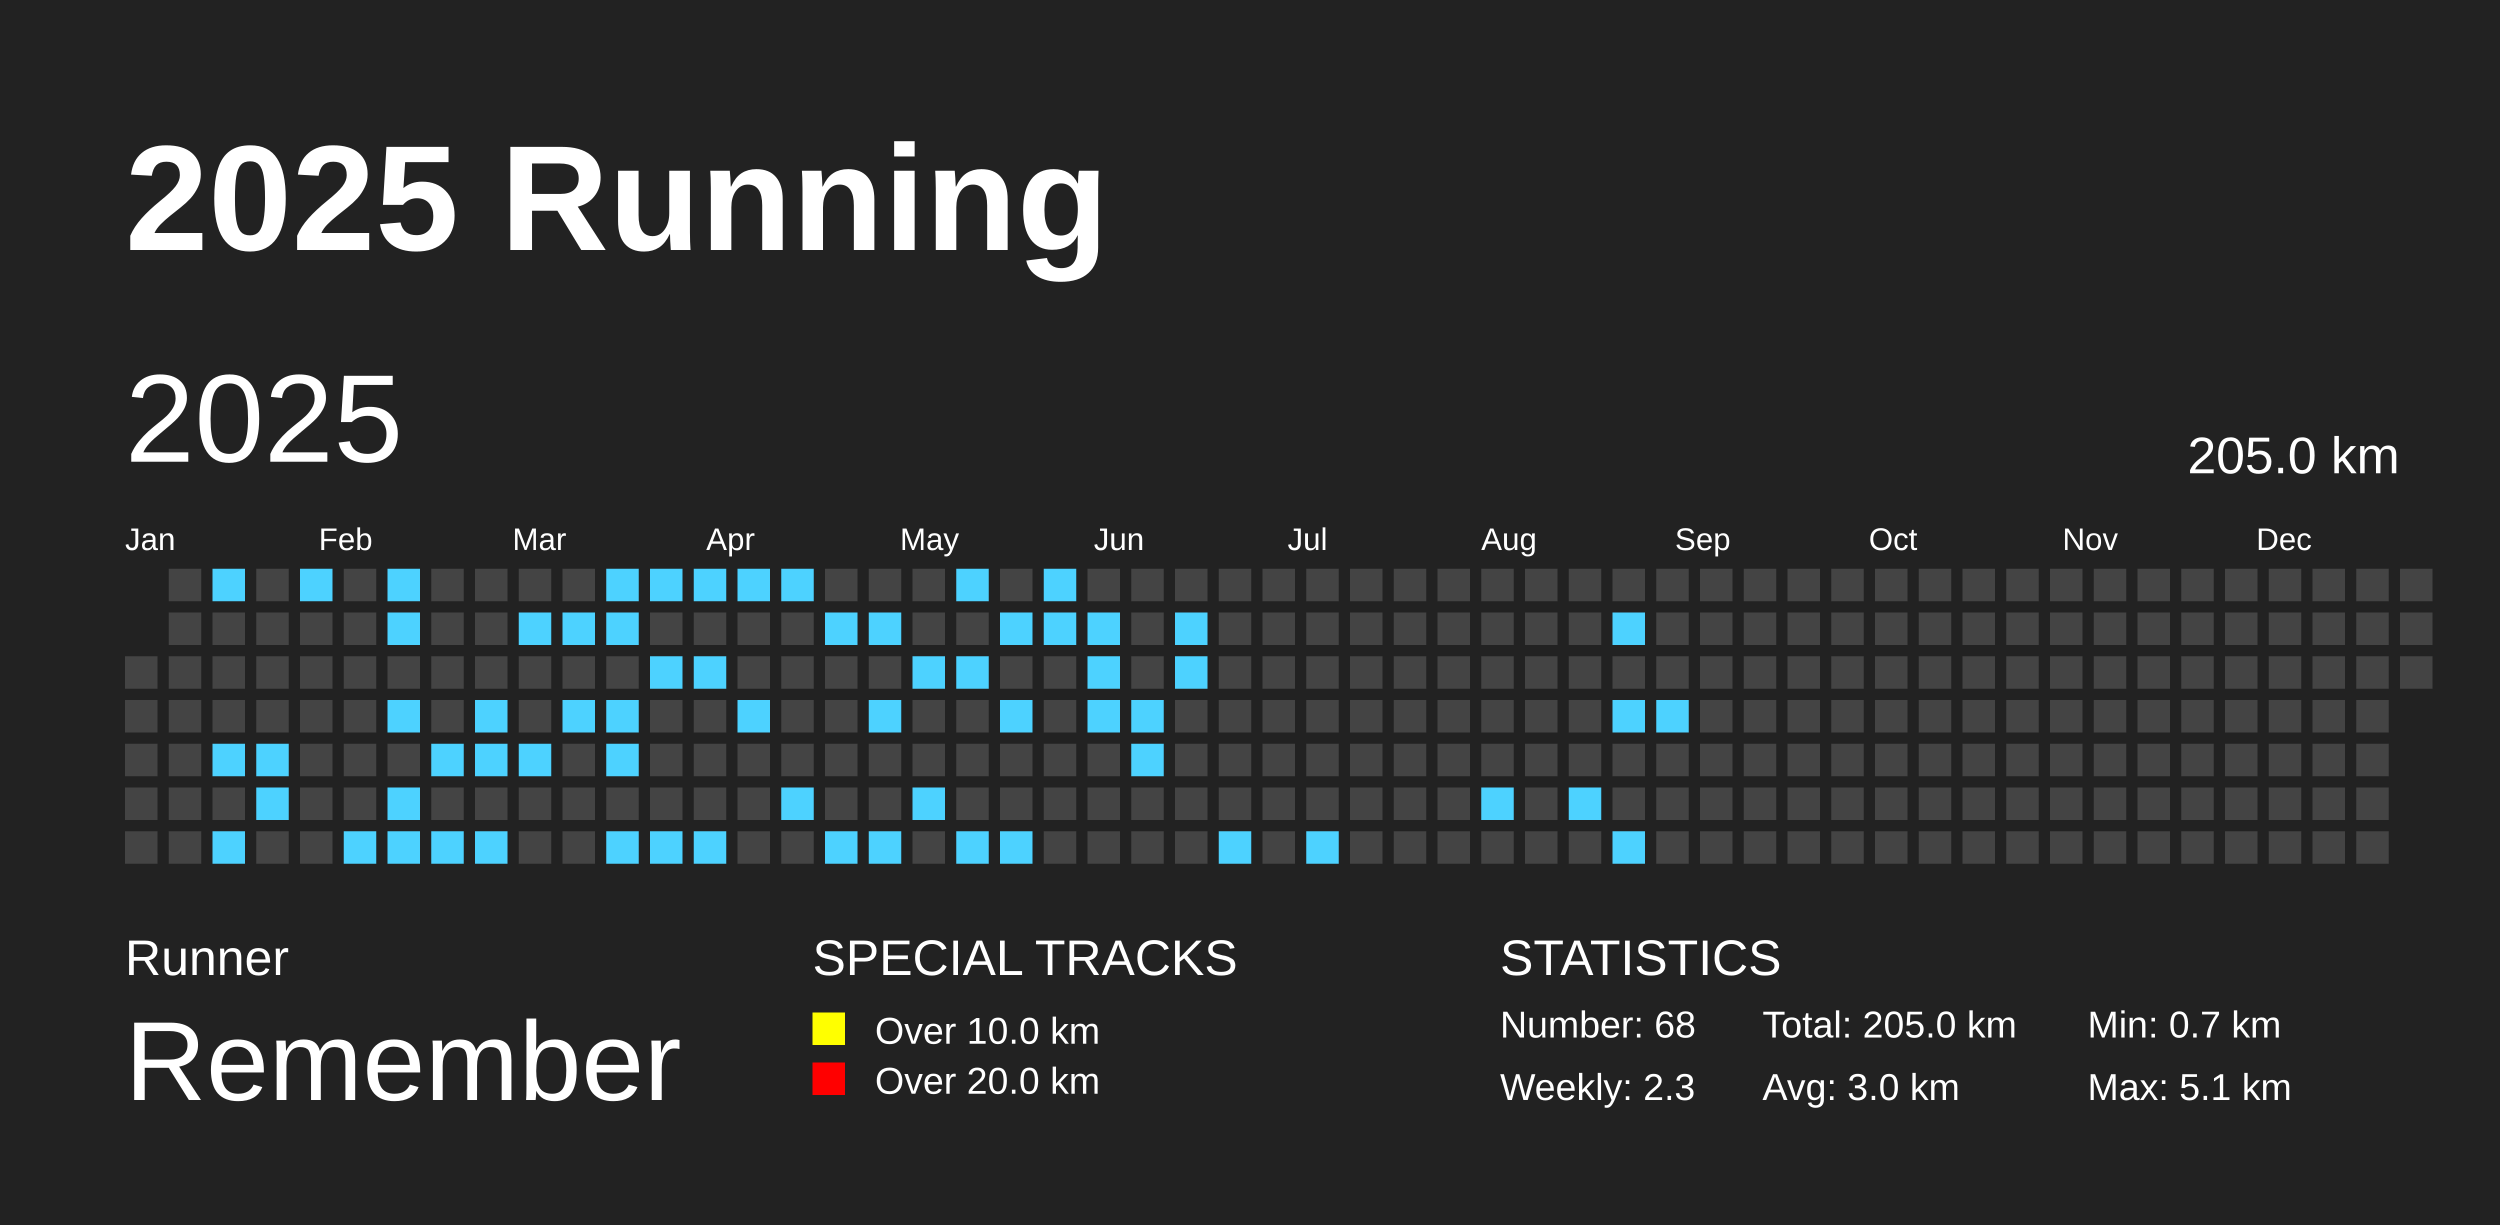
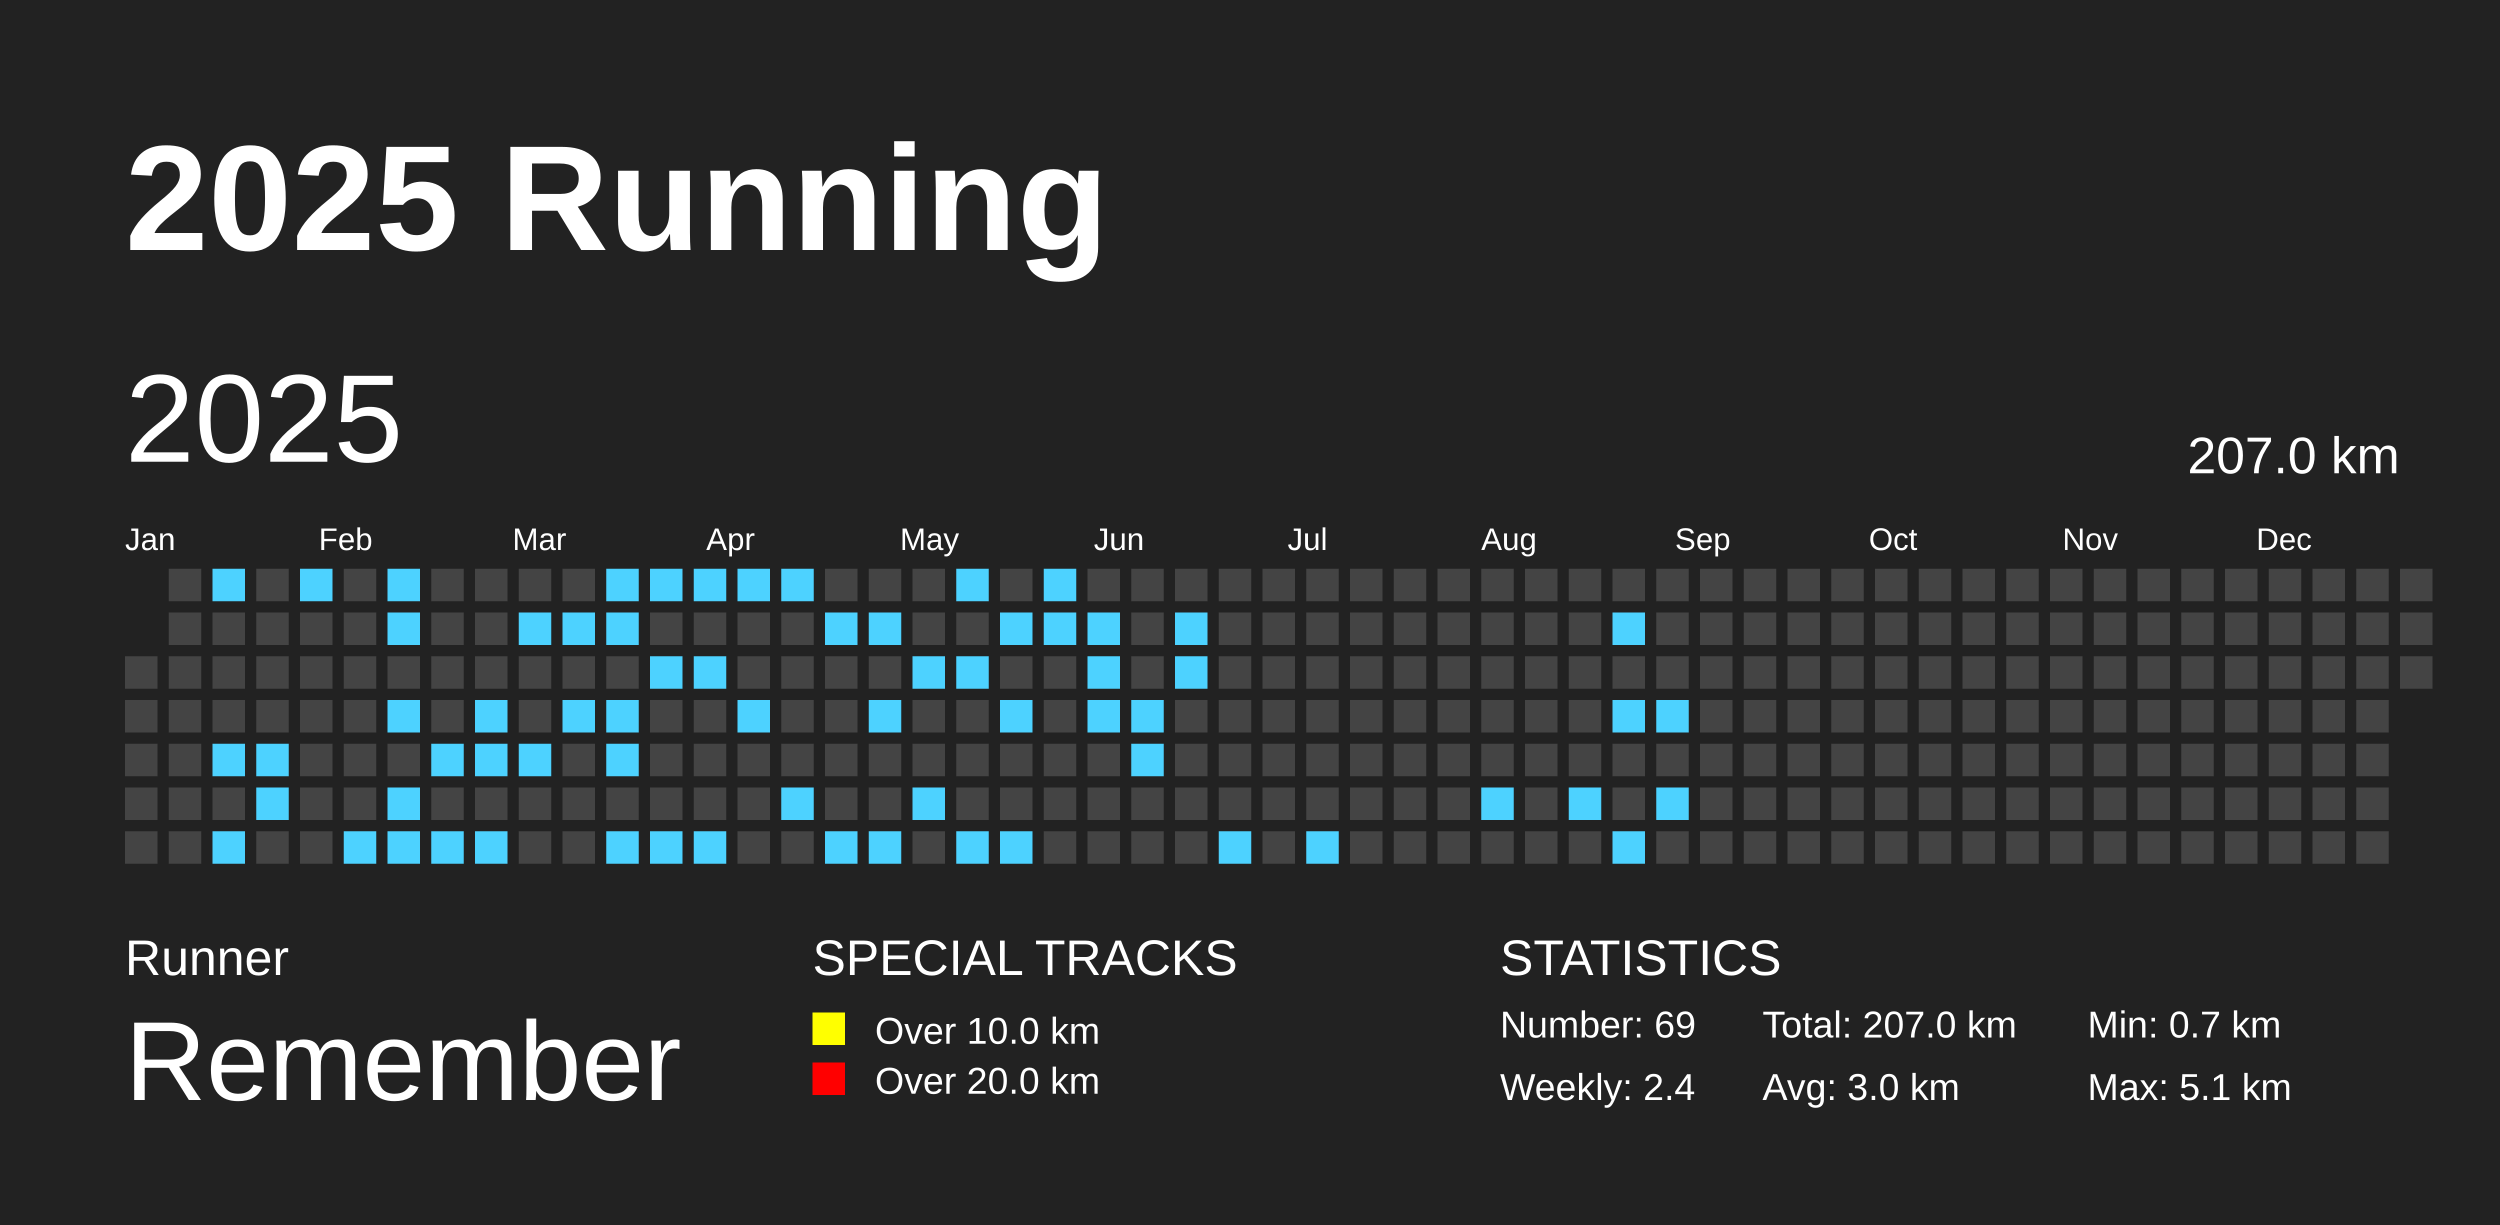
<svg xmlns="http://www.w3.org/2000/svg" baseProfile="full" height="98mm" version="1.1" viewBox="0,0,200,98" width="200mm">
  <defs />
  <rect fill="#222222" height="98" width="200" x="0" y="0" />
  <text fill="#FFFFFF" style="font-size:12px; font-family:Arial; font-weight:bold;" x="10" y="20">2025 Running</text>
  <text fill="#FFFFFF" style="font-size:4px; font-family:Arial" x="10" y="78">Runner</text>
  <text fill="#FFFFFF" style="font-size:9px; font-family:Arial" x="10" y="88">Remember</text>
  <text fill="#FFFFFF" style="font-size:4px; font-family:Arial" x="65" y="78">SPECIAL TRACKS</text>
  <rect fill="yellow" height="2.6" width="2.6" x="65" y="81" />
  <text fill="#FFFFFF" style="font-size:3px; font-family:Arial" x="70" y="83.5">Over 10.0 km</text>
  <rect fill="red" height="2.6" width="2.6" x="65" y="85" />
  <text fill="#FFFFFF" style="font-size:3px; font-family:Arial" x="70" y="87.5">Over 20.0 km</text>
  <text fill="#FFFFFF" style="font-size:4px; font-family:Arial" x="120" y="78">STATISTICS</text>
-   <text fill="#FFFFFF" style="font-size:3px; font-family:Arial" x="120" y="83">Number: 68</text>
-   <text fill="#FFFFFF" style="font-size:3px; font-family:Arial" x="120" y="88">Weekly: 2.3</text>
-   <text fill="#FFFFFF" style="font-size:3px; font-family:Arial" x="141" y="83">Total: 205.0 km</text>
+   <text fill="#FFFFFF" style="font-size:3px; font-family:Arial" x="120" y="83">Number: 69</text>
+   <text fill="#FFFFFF" style="font-size:3px; font-family:Arial" x="120" y="88">Weekly: 2.4</text>
+   <text fill="#FFFFFF" style="font-size:3px; font-family:Arial" x="141" y="83">Total: 207.0 km</text>
  <text fill="#FFFFFF" style="font-size:3px; font-family:Arial" x="141" y="88">Avg: 3.0 km</text>
  <text fill="#FFFFFF" style="font-size:3px; font-family:Arial" x="167" y="83">Min: 0.7 km</text>
  <text fill="#FFFFFF" style="font-size:3px; font-family:Arial" x="167" y="88">Max: 5.1 km</text>
  <text dominant-baseline="hanging" fill="#FFFFFF" style="font-size:10.0px; font-family:Arial;" x="10" y="30">2025</text>
-   <text dominant-baseline="hanging" fill="#FFFFFF" style="font-size:4.125px; font-family:Arial;" x="175" y="35">205.0 km</text>
+   <text dominant-baseline="hanging" fill="#FFFFFF" style="font-size:4.125px; font-family:Arial;" x="175" y="35">207.0 km</text>
  <text fill="#FFFFFF" style="font-size:2.5px; font-family:Arial" x="10.0" y="44">Jan</text>
  <text fill="#FFFFFF" style="font-size:2.5px; font-family:Arial" x="25.5" y="44">Feb</text>
  <text fill="#FFFFFF" style="font-size:2.5px; font-family:Arial" x="41.0" y="44">Mar</text>
  <text fill="#FFFFFF" style="font-size:2.5px; font-family:Arial" x="56.5" y="44">Apr</text>
  <text fill="#FFFFFF" style="font-size:2.5px; font-family:Arial" x="72.0" y="44">May</text>
  <text fill="#FFFFFF" style="font-size:2.5px; font-family:Arial" x="87.5" y="44">Jun</text>
  <text fill="#FFFFFF" style="font-size:2.5px; font-family:Arial" x="103.0" y="44">Jul</text>
  <text fill="#FFFFFF" style="font-size:2.5px; font-family:Arial" x="118.5" y="44">Aug</text>
  <text fill="#FFFFFF" style="font-size:2.5px; font-family:Arial" x="134.0" y="44">Sep</text>
  <text fill="#FFFFFF" style="font-size:2.5px; font-family:Arial" x="149.5" y="44">Oct</text>
  <text fill="#FFFFFF" style="font-size:2.5px; font-family:Arial" x="165.0" y="44">Nov</text>
  <text fill="#FFFFFF" style="font-size:2.5px; font-family:Arial" x="180.5" y="44">Dec</text>
  <rect fill="#444444" height="2.6" width="2.6" x="10.0" y="52.5" />
  <rect fill="#444444" height="2.6" width="2.6" x="10.0" y="56.0" />
  <rect fill="#444444" height="2.6" width="2.6" x="10.0" y="59.5" />
  <rect fill="#444444" height="2.6" width="2.6" x="10.0" y="63.0" />
  <rect fill="#444444" height="2.6" width="2.6" x="10.0" y="66.5" />
  <rect fill="#444444" height="2.6" width="2.6" x="13.5" y="45.5" />
  <rect fill="#444444" height="2.6" width="2.6" x="13.5" y="49.0" />
  <rect fill="#444444" height="2.6" width="2.6" x="13.5" y="52.5" />
  <rect fill="#444444" height="2.6" width="2.6" x="13.5" y="56.0" />
  <rect fill="#444444" height="2.6" width="2.6" x="13.5" y="59.5" />
  <rect fill="#444444" height="2.6" width="2.6" x="13.5" y="63.0" />
  <rect fill="#444444" height="2.6" width="2.6" x="13.5" y="66.5" />
  <rect fill="#4DD2FF" height="2.6" width="2.6" x="17.0" y="45.5" />
  <rect fill="#444444" height="2.6" width="2.6" x="17.0" y="49.0" />
  <rect fill="#444444" height="2.6" width="2.6" x="17.0" y="52.5" />
  <rect fill="#444444" height="2.6" width="2.6" x="17.0" y="56.0" />
  <rect fill="#4DD2FF" height="2.6" width="2.6" x="17.0" y="59.5" />
  <rect fill="#444444" height="2.6" width="2.6" x="17.0" y="63.0" />
  <rect fill="#4DD2FF" height="2.6" width="2.6" x="17.0" y="66.5" />
  <rect fill="#444444" height="2.6" width="2.6" x="20.5" y="45.5" />
  <rect fill="#444444" height="2.6" width="2.6" x="20.5" y="49.0" />
  <rect fill="#444444" height="2.6" width="2.6" x="20.5" y="52.5" />
  <rect fill="#444444" height="2.6" width="2.6" x="20.5" y="56.0" />
  <rect fill="#4DD2FF" height="2.6" width="2.6" x="20.5" y="59.5" />
  <rect fill="#4DD2FF" height="2.6" width="2.6" x="20.5" y="63.0" />
  <rect fill="#444444" height="2.6" width="2.6" x="20.5" y="66.5" />
  <rect fill="#4DD2FF" height="2.6" width="2.6" x="24.0" y="45.5" />
  <rect fill="#444444" height="2.6" width="2.6" x="24.0" y="49.0" />
  <rect fill="#444444" height="2.6" width="2.6" x="24.0" y="52.5" />
  <rect fill="#444444" height="2.6" width="2.6" x="24.0" y="56.0" />
  <rect fill="#444444" height="2.6" width="2.6" x="24.0" y="59.5" />
  <rect fill="#444444" height="2.6" width="2.6" x="24.0" y="63.0" />
  <rect fill="#444444" height="2.6" width="2.6" x="24.0" y="66.5" />
  <rect fill="#444444" height="2.6" width="2.6" x="27.5" y="45.5" />
  <rect fill="#444444" height="2.6" width="2.6" x="27.5" y="49.0" />
  <rect fill="#444444" height="2.6" width="2.6" x="27.5" y="52.5" />
  <rect fill="#444444" height="2.6" width="2.6" x="27.5" y="56.0" />
  <rect fill="#444444" height="2.6" width="2.6" x="27.5" y="59.5" />
  <rect fill="#444444" height="2.6" width="2.6" x="27.5" y="63.0" />
  <rect fill="#4DD2FF" height="2.6" width="2.6" x="27.5" y="66.5" />
  <rect fill="#4DD2FF" height="2.6" width="2.6" x="31.0" y="45.5" />
  <rect fill="#4DD2FF" height="2.6" width="2.6" x="31.0" y="49.0" />
  <rect fill="#444444" height="2.6" width="2.6" x="31.0" y="52.5" />
  <rect fill="#4DD2FF" height="2.6" width="2.6" x="31.0" y="56.0" />
  <rect fill="#444444" height="2.6" width="2.6" x="31.0" y="59.5" />
  <rect fill="#4DD2FF" height="2.6" width="2.6" x="31.0" y="63.0" />
  <rect fill="#4DD2FF" height="2.6" width="2.6" x="31.0" y="66.5" />
  <rect fill="#444444" height="2.6" width="2.6" x="34.5" y="45.5" />
  <rect fill="#444444" height="2.6" width="2.6" x="34.5" y="49.0" />
  <rect fill="#444444" height="2.6" width="2.6" x="34.5" y="52.5" />
  <rect fill="#444444" height="2.6" width="2.6" x="34.5" y="56.0" />
  <rect fill="#4DD2FF" height="2.6" width="2.6" x="34.5" y="59.5" />
  <rect fill="#444444" height="2.6" width="2.6" x="34.5" y="63.0" />
  <rect fill="#4DD2FF" height="2.6" width="2.6" x="34.5" y="66.5" />
  <rect fill="#444444" height="2.6" width="2.6" x="38.0" y="45.5" />
  <rect fill="#444444" height="2.6" width="2.6" x="38.0" y="49.0" />
  <rect fill="#444444" height="2.6" width="2.6" x="38.0" y="52.5" />
  <rect fill="#4DD2FF" height="2.6" width="2.6" x="38.0" y="56.0" />
  <rect fill="#4DD2FF" height="2.6" width="2.6" x="38.0" y="59.5" />
  <rect fill="#444444" height="2.6" width="2.6" x="38.0" y="63.0" />
  <rect fill="#4DD2FF" height="2.6" width="2.6" x="38.0" y="66.5" />
  <rect fill="#444444" height="2.6" width="2.6" x="41.5" y="45.5" />
  <rect fill="#4DD2FF" height="2.6" width="2.6" x="41.5" y="49.0" />
  <rect fill="#444444" height="2.6" width="2.6" x="41.5" y="52.5" />
  <rect fill="#444444" height="2.6" width="2.6" x="41.5" y="56.0" />
  <rect fill="#4DD2FF" height="2.6" width="2.6" x="41.5" y="59.5" />
  <rect fill="#444444" height="2.6" width="2.6" x="41.5" y="63.0" />
  <rect fill="#444444" height="2.6" width="2.6" x="41.5" y="66.5" />
  <rect fill="#444444" height="2.6" width="2.6" x="45.0" y="45.5" />
  <rect fill="#4DD2FF" height="2.6" width="2.6" x="45.0" y="49.0" />
  <rect fill="#444444" height="2.6" width="2.6" x="45.0" y="52.5" />
  <rect fill="#4DD2FF" height="2.6" width="2.6" x="45.0" y="56.0" />
  <rect fill="#444444" height="2.6" width="2.6" x="45.0" y="59.5" />
  <rect fill="#444444" height="2.6" width="2.6" x="45.0" y="63.0" />
  <rect fill="#444444" height="2.6" width="2.6" x="45.0" y="66.5" />
  <rect fill="#4DD2FF" height="2.6" width="2.6" x="48.5" y="45.5" />
  <rect fill="#4DD2FF" height="2.6" width="2.6" x="48.5" y="49.0" />
  <rect fill="#444444" height="2.6" width="2.6" x="48.5" y="52.5" />
  <rect fill="#4DD2FF" height="2.6" width="2.6" x="48.5" y="56.0" />
  <rect fill="#4DD2FF" height="2.6" width="2.6" x="48.5" y="59.5" />
  <rect fill="#444444" height="2.6" width="2.6" x="48.5" y="63.0" />
  <rect fill="#4DD2FF" height="2.6" width="2.6" x="48.5" y="66.5" />
  <rect fill="#4DD2FF" height="2.6" width="2.6" x="52.0" y="45.5" />
  <rect fill="#444444" height="2.6" width="2.6" x="52.0" y="49.0" />
  <rect fill="#4DD2FF" height="2.6" width="2.6" x="52.0" y="52.5" />
  <rect fill="#444444" height="2.6" width="2.6" x="52.0" y="56.0" />
  <rect fill="#444444" height="2.6" width="2.6" x="52.0" y="59.5" />
  <rect fill="#444444" height="2.6" width="2.6" x="52.0" y="63.0" />
  <rect fill="#4DD2FF" height="2.6" width="2.6" x="52.0" y="66.5" />
  <rect fill="#4DD2FF" height="2.6" width="2.6" x="55.5" y="45.5" />
  <rect fill="#444444" height="2.6" width="2.6" x="55.5" y="49.0" />
  <rect fill="#4DD2FF" height="2.6" width="2.6" x="55.5" y="52.5" />
  <rect fill="#444444" height="2.6" width="2.6" x="55.5" y="56.0" />
  <rect fill="#444444" height="2.6" width="2.6" x="55.5" y="59.5" />
  <rect fill="#444444" height="2.6" width="2.6" x="55.5" y="63.0" />
  <rect fill="#4DD2FF" height="2.6" width="2.6" x="55.5" y="66.5" />
  <rect fill="#4DD2FF" height="2.6" width="2.6" x="59.0" y="45.5" />
  <rect fill="#444444" height="2.6" width="2.6" x="59.0" y="49.0" />
  <rect fill="#444444" height="2.6" width="2.6" x="59.0" y="52.5" />
  <rect fill="#4DD2FF" height="2.6" width="2.6" x="59.0" y="56.0" />
  <rect fill="#444444" height="2.6" width="2.6" x="59.0" y="59.5" />
  <rect fill="#444444" height="2.6" width="2.6" x="59.0" y="63.0" />
  <rect fill="#444444" height="2.6" width="2.6" x="59.0" y="66.5" />
  <rect fill="#4DD2FF" height="2.6" width="2.6" x="62.5" y="45.5" />
  <rect fill="#444444" height="2.6" width="2.6" x="62.5" y="49.0" />
  <rect fill="#444444" height="2.6" width="2.6" x="62.5" y="52.5" />
  <rect fill="#444444" height="2.6" width="2.6" x="62.5" y="56.0" />
  <rect fill="#444444" height="2.6" width="2.6" x="62.5" y="59.5" />
  <rect fill="#4DD2FF" height="2.6" width="2.6" x="62.5" y="63.0" />
  <rect fill="#444444" height="2.6" width="2.6" x="62.5" y="66.5" />
  <rect fill="#444444" height="2.6" width="2.6" x="66.0" y="45.5" />
  <rect fill="#4DD2FF" height="2.6" width="2.6" x="66.0" y="49.0" />
  <rect fill="#444444" height="2.6" width="2.6" x="66.0" y="52.5" />
  <rect fill="#444444" height="2.6" width="2.6" x="66.0" y="56.0" />
  <rect fill="#444444" height="2.6" width="2.6" x="66.0" y="59.5" />
  <rect fill="#444444" height="2.6" width="2.6" x="66.0" y="63.0" />
  <rect fill="#4DD2FF" height="2.6" width="2.6" x="66.0" y="66.5" />
  <rect fill="#444444" height="2.6" width="2.6" x="69.5" y="45.5" />
  <rect fill="#4DD2FF" height="2.6" width="2.6" x="69.5" y="49.0" />
  <rect fill="#444444" height="2.6" width="2.6" x="69.5" y="52.5" />
  <rect fill="#4DD2FF" height="2.6" width="2.6" x="69.5" y="56.0" />
  <rect fill="#444444" height="2.6" width="2.6" x="69.5" y="59.5" />
  <rect fill="#444444" height="2.6" width="2.6" x="69.5" y="63.0" />
  <rect fill="#4DD2FF" height="2.6" width="2.6" x="69.5" y="66.5" />
  <rect fill="#444444" height="2.6" width="2.6" x="73.0" y="45.5" />
  <rect fill="#444444" height="2.6" width="2.6" x="73.0" y="49.0" />
  <rect fill="#4DD2FF" height="2.6" width="2.6" x="73.0" y="52.5" />
  <rect fill="#444444" height="2.6" width="2.6" x="73.0" y="56.0" />
  <rect fill="#444444" height="2.6" width="2.6" x="73.0" y="59.5" />
  <rect fill="#4DD2FF" height="2.6" width="2.6" x="73.0" y="63.0" />
  <rect fill="#444444" height="2.6" width="2.6" x="73.0" y="66.5" />
  <rect fill="#4DD2FF" height="2.6" width="2.6" x="76.5" y="45.5" />
  <rect fill="#444444" height="2.6" width="2.6" x="76.5" y="49.0" />
  <rect fill="#4DD2FF" height="2.6" width="2.6" x="76.5" y="52.5" />
  <rect fill="#444444" height="2.6" width="2.6" x="76.5" y="56.0" />
  <rect fill="#444444" height="2.6" width="2.6" x="76.5" y="59.5" />
  <rect fill="#444444" height="2.6" width="2.6" x="76.5" y="63.0" />
  <rect fill="#4DD2FF" height="2.6" width="2.6" x="76.5" y="66.5" />
  <rect fill="#444444" height="2.6" width="2.6" x="80.0" y="45.5" />
  <rect fill="#4DD2FF" height="2.6" width="2.6" x="80.0" y="49.0" />
  <rect fill="#444444" height="2.6" width="2.6" x="80.0" y="52.5" />
  <rect fill="#4DD2FF" height="2.6" width="2.6" x="80.0" y="56.0" />
  <rect fill="#444444" height="2.6" width="2.6" x="80.0" y="59.5" />
  <rect fill="#444444" height="2.6" width="2.6" x="80.0" y="63.0" />
  <rect fill="#4DD2FF" height="2.6" width="2.6" x="80.0" y="66.5" />
  <rect fill="#4DD2FF" height="2.6" width="2.6" x="83.5" y="45.5" />
  <rect fill="#4DD2FF" height="2.6" width="2.6" x="83.5" y="49.0" />
  <rect fill="#444444" height="2.6" width="2.6" x="83.5" y="52.5" />
  <rect fill="#444444" height="2.6" width="2.6" x="83.5" y="56.0" />
  <rect fill="#444444" height="2.6" width="2.6" x="83.5" y="59.5" />
  <rect fill="#444444" height="2.6" width="2.6" x="83.5" y="63.0" />
  <rect fill="#444444" height="2.6" width="2.6" x="83.5" y="66.5" />
  <rect fill="#444444" height="2.6" width="2.6" x="87.0" y="45.5" />
  <rect fill="#4DD2FF" height="2.6" width="2.6" x="87.0" y="49.0" />
  <rect fill="#4DD2FF" height="2.6" width="2.6" x="87.0" y="52.5" />
  <rect fill="#4DD2FF" height="2.6" width="2.6" x="87.0" y="56.0" />
  <rect fill="#444444" height="2.6" width="2.6" x="87.0" y="59.5" />
  <rect fill="#444444" height="2.6" width="2.6" x="87.0" y="63.0" />
  <rect fill="#444444" height="2.6" width="2.6" x="87.0" y="66.5" />
  <rect fill="#444444" height="2.6" width="2.6" x="90.5" y="45.5" />
  <rect fill="#444444" height="2.6" width="2.6" x="90.5" y="49.0" />
  <rect fill="#444444" height="2.6" width="2.6" x="90.5" y="52.5" />
  <rect fill="#4DD2FF" height="2.6" width="2.6" x="90.5" y="56.0" />
  <rect fill="#4DD2FF" height="2.6" width="2.6" x="90.5" y="59.5" />
  <rect fill="#444444" height="2.6" width="2.6" x="90.5" y="63.0" />
  <rect fill="#444444" height="2.6" width="2.6" x="90.5" y="66.5" />
  <rect fill="#444444" height="2.6" width="2.6" x="94.0" y="45.5" />
  <rect fill="#4DD2FF" height="2.6" width="2.6" x="94.0" y="49.0" />
  <rect fill="#4DD2FF" height="2.6" width="2.6" x="94.0" y="52.5" />
  <rect fill="#444444" height="2.6" width="2.6" x="94.0" y="56.0" />
  <rect fill="#444444" height="2.6" width="2.6" x="94.0" y="59.5" />
  <rect fill="#444444" height="2.6" width="2.6" x="94.0" y="63.0" />
  <rect fill="#444444" height="2.6" width="2.6" x="94.0" y="66.5" />
  <rect fill="#444444" height="2.6" width="2.6" x="97.5" y="45.5" />
  <rect fill="#444444" height="2.6" width="2.6" x="97.5" y="49.0" />
  <rect fill="#444444" height="2.6" width="2.6" x="97.5" y="52.5" />
  <rect fill="#444444" height="2.6" width="2.6" x="97.5" y="56.0" />
  <rect fill="#444444" height="2.6" width="2.6" x="97.5" y="59.5" />
  <rect fill="#444444" height="2.6" width="2.6" x="97.5" y="63.0" />
  <rect fill="#4DD2FF" height="2.6" width="2.6" x="97.5" y="66.5" />
  <rect fill="#444444" height="2.6" width="2.6" x="101.0" y="45.5" />
  <rect fill="#444444" height="2.6" width="2.6" x="101.0" y="49.0" />
  <rect fill="#444444" height="2.6" width="2.6" x="101.0" y="52.5" />
  <rect fill="#444444" height="2.6" width="2.6" x="101.0" y="56.0" />
  <rect fill="#444444" height="2.6" width="2.6" x="101.0" y="59.5" />
  <rect fill="#444444" height="2.6" width="2.6" x="101.0" y="63.0" />
  <rect fill="#444444" height="2.6" width="2.6" x="101.0" y="66.5" />
  <rect fill="#444444" height="2.6" width="2.6" x="104.5" y="45.5" />
  <rect fill="#444444" height="2.6" width="2.6" x="104.5" y="49.0" />
  <rect fill="#444444" height="2.6" width="2.6" x="104.5" y="52.5" />
  <rect fill="#444444" height="2.6" width="2.6" x="104.5" y="56.0" />
  <rect fill="#444444" height="2.6" width="2.6" x="104.5" y="59.5" />
  <rect fill="#444444" height="2.6" width="2.6" x="104.5" y="63.0" />
  <rect fill="#4DD2FF" height="2.6" width="2.6" x="104.5" y="66.5" />
  <rect fill="#444444" height="2.6" width="2.6" x="108.0" y="45.5" />
  <rect fill="#444444" height="2.6" width="2.6" x="108.0" y="49.0" />
  <rect fill="#444444" height="2.6" width="2.6" x="108.0" y="52.5" />
  <rect fill="#444444" height="2.6" width="2.6" x="108.0" y="56.0" />
  <rect fill="#444444" height="2.6" width="2.6" x="108.0" y="59.5" />
  <rect fill="#444444" height="2.6" width="2.6" x="108.0" y="63.0" />
  <rect fill="#444444" height="2.6" width="2.6" x="108.0" y="66.5" />
  <rect fill="#444444" height="2.6" width="2.6" x="111.5" y="45.5" />
  <rect fill="#444444" height="2.6" width="2.6" x="111.5" y="49.0" />
  <rect fill="#444444" height="2.6" width="2.6" x="111.5" y="52.5" />
  <rect fill="#444444" height="2.6" width="2.6" x="111.5" y="56.0" />
  <rect fill="#444444" height="2.6" width="2.6" x="111.5" y="59.5" />
  <rect fill="#444444" height="2.6" width="2.6" x="111.5" y="63.0" />
  <rect fill="#444444" height="2.6" width="2.6" x="111.5" y="66.5" />
  <rect fill="#444444" height="2.6" width="2.6" x="115.0" y="45.5" />
  <rect fill="#444444" height="2.6" width="2.6" x="115.0" y="49.0" />
  <rect fill="#444444" height="2.6" width="2.6" x="115.0" y="52.5" />
  <rect fill="#444444" height="2.6" width="2.6" x="115.0" y="56.0" />
  <rect fill="#444444" height="2.6" width="2.6" x="115.0" y="59.5" />
  <rect fill="#444444" height="2.6" width="2.6" x="115.0" y="63.0" />
  <rect fill="#444444" height="2.6" width="2.6" x="115.0" y="66.5" />
  <rect fill="#444444" height="2.6" width="2.6" x="118.5" y="45.5" />
  <rect fill="#444444" height="2.6" width="2.6" x="118.5" y="49.0" />
  <rect fill="#444444" height="2.6" width="2.6" x="118.5" y="52.5" />
  <rect fill="#444444" height="2.6" width="2.6" x="118.5" y="56.0" />
  <rect fill="#444444" height="2.6" width="2.6" x="118.5" y="59.5" />
  <rect fill="#4DD2FF" height="2.6" width="2.6" x="118.5" y="63.0" />
  <rect fill="#444444" height="2.6" width="2.6" x="118.5" y="66.5" />
  <rect fill="#444444" height="2.6" width="2.6" x="122.0" y="45.5" />
  <rect fill="#444444" height="2.6" width="2.6" x="122.0" y="49.0" />
  <rect fill="#444444" height="2.6" width="2.6" x="122.0" y="52.5" />
  <rect fill="#444444" height="2.6" width="2.6" x="122.0" y="56.0" />
  <rect fill="#444444" height="2.6" width="2.6" x="122.0" y="59.5" />
  <rect fill="#444444" height="2.6" width="2.6" x="122.0" y="63.0" />
  <rect fill="#444444" height="2.6" width="2.6" x="122.0" y="66.5" />
  <rect fill="#444444" height="2.6" width="2.6" x="125.5" y="45.5" />
  <rect fill="#444444" height="2.6" width="2.6" x="125.5" y="49.0" />
  <rect fill="#444444" height="2.6" width="2.6" x="125.5" y="52.5" />
  <rect fill="#444444" height="2.6" width="2.6" x="125.5" y="56.0" />
  <rect fill="#444444" height="2.6" width="2.6" x="125.5" y="59.5" />
  <rect fill="#4DD2FF" height="2.6" width="2.6" x="125.5" y="63.0" />
  <rect fill="#444444" height="2.6" width="2.6" x="125.5" y="66.5" />
  <rect fill="#444444" height="2.6" width="2.6" x="129.0" y="45.5" />
  <rect fill="#4DD2FF" height="2.6" width="2.6" x="129.0" y="49.0" />
  <rect fill="#444444" height="2.6" width="2.6" x="129.0" y="52.5" />
  <rect fill="#4DD2FF" height="2.6" width="2.6" x="129.0" y="56.0" />
  <rect fill="#444444" height="2.6" width="2.6" x="129.0" y="59.5" />
  <rect fill="#444444" height="2.6" width="2.6" x="129.0" y="63.0" />
  <rect fill="#4DD2FF" height="2.6" width="2.6" x="129.0" y="66.5" />
  <rect fill="#444444" height="2.6" width="2.6" x="132.5" y="45.5" />
  <rect fill="#444444" height="2.6" width="2.6" x="132.5" y="49.0" />
  <rect fill="#444444" height="2.6" width="2.6" x="132.5" y="52.5" />
  <rect fill="#4DD2FF" height="2.6" width="2.6" x="132.5" y="56.0" />
  <rect fill="#444444" height="2.6" width="2.6" x="132.5" y="59.5" />
-   <rect fill="#444444" height="2.6" width="2.6" x="132.5" y="63.0" />
+   <rect fill="#4DD2FF" height="2.6" width="2.6" x="132.5" y="63.0" />
  <rect fill="#444444" height="2.6" width="2.6" x="132.5" y="66.5" />
  <rect fill="#444444" height="2.6" width="2.6" x="136.0" y="45.5" />
  <rect fill="#444444" height="2.6" width="2.6" x="136.0" y="49.0" />
  <rect fill="#444444" height="2.6" width="2.6" x="136.0" y="52.5" />
  <rect fill="#444444" height="2.6" width="2.6" x="136.0" y="56.0" />
  <rect fill="#444444" height="2.6" width="2.6" x="136.0" y="59.5" />
  <rect fill="#444444" height="2.6" width="2.6" x="136.0" y="63.0" />
  <rect fill="#444444" height="2.6" width="2.6" x="136.0" y="66.5" />
  <rect fill="#444444" height="2.6" width="2.6" x="139.5" y="45.5" />
  <rect fill="#444444" height="2.6" width="2.6" x="139.5" y="49.0" />
  <rect fill="#444444" height="2.6" width="2.6" x="139.5" y="52.5" />
  <rect fill="#444444" height="2.6" width="2.6" x="139.5" y="56.0" />
  <rect fill="#444444" height="2.6" width="2.6" x="139.5" y="59.5" />
  <rect fill="#444444" height="2.6" width="2.6" x="139.5" y="63.0" />
  <rect fill="#444444" height="2.6" width="2.6" x="139.5" y="66.5" />
  <rect fill="#444444" height="2.6" width="2.6" x="143.0" y="45.5" />
  <rect fill="#444444" height="2.6" width="2.6" x="143.0" y="49.0" />
  <rect fill="#444444" height="2.6" width="2.6" x="143.0" y="52.5" />
  <rect fill="#444444" height="2.6" width="2.6" x="143.0" y="56.0" />
  <rect fill="#444444" height="2.6" width="2.6" x="143.0" y="59.5" />
  <rect fill="#444444" height="2.6" width="2.6" x="143.0" y="63.0" />
  <rect fill="#444444" height="2.6" width="2.6" x="143.0" y="66.5" />
  <rect fill="#444444" height="2.6" width="2.6" x="146.5" y="45.5" />
  <rect fill="#444444" height="2.6" width="2.6" x="146.5" y="49.0" />
  <rect fill="#444444" height="2.6" width="2.6" x="146.5" y="52.5" />
  <rect fill="#444444" height="2.6" width="2.6" x="146.5" y="56.0" />
  <rect fill="#444444" height="2.6" width="2.6" x="146.5" y="59.5" />
  <rect fill="#444444" height="2.6" width="2.6" x="146.5" y="63.0" />
  <rect fill="#444444" height="2.6" width="2.6" x="146.5" y="66.5" />
  <rect fill="#444444" height="2.6" width="2.6" x="150.0" y="45.5" />
  <rect fill="#444444" height="2.6" width="2.6" x="150.0" y="49.0" />
  <rect fill="#444444" height="2.6" width="2.6" x="150.0" y="52.5" />
  <rect fill="#444444" height="2.6" width="2.6" x="150.0" y="56.0" />
  <rect fill="#444444" height="2.6" width="2.6" x="150.0" y="59.5" />
  <rect fill="#444444" height="2.6" width="2.6" x="150.0" y="63.0" />
  <rect fill="#444444" height="2.6" width="2.6" x="150.0" y="66.5" />
  <rect fill="#444444" height="2.6" width="2.6" x="153.5" y="45.5" />
  <rect fill="#444444" height="2.6" width="2.6" x="153.5" y="49.0" />
  <rect fill="#444444" height="2.6" width="2.6" x="153.5" y="52.5" />
  <rect fill="#444444" height="2.6" width="2.6" x="153.5" y="56.0" />
  <rect fill="#444444" height="2.6" width="2.6" x="153.5" y="59.5" />
  <rect fill="#444444" height="2.6" width="2.6" x="153.5" y="63.0" />
  <rect fill="#444444" height="2.6" width="2.6" x="153.5" y="66.5" />
  <rect fill="#444444" height="2.6" width="2.6" x="157.0" y="45.5" />
  <rect fill="#444444" height="2.6" width="2.6" x="157.0" y="49.0" />
  <rect fill="#444444" height="2.6" width="2.6" x="157.0" y="52.5" />
  <rect fill="#444444" height="2.6" width="2.6" x="157.0" y="56.0" />
  <rect fill="#444444" height="2.6" width="2.6" x="157.0" y="59.5" />
  <rect fill="#444444" height="2.6" width="2.6" x="157.0" y="63.0" />
  <rect fill="#444444" height="2.6" width="2.6" x="157.0" y="66.5" />
  <rect fill="#444444" height="2.6" width="2.6" x="160.5" y="45.5" />
  <rect fill="#444444" height="2.6" width="2.6" x="160.5" y="49.0" />
  <rect fill="#444444" height="2.6" width="2.6" x="160.5" y="52.5" />
  <rect fill="#444444" height="2.6" width="2.6" x="160.5" y="56.0" />
  <rect fill="#444444" height="2.6" width="2.6" x="160.5" y="59.5" />
  <rect fill="#444444" height="2.6" width="2.6" x="160.5" y="63.0" />
  <rect fill="#444444" height="2.6" width="2.6" x="160.5" y="66.5" />
  <rect fill="#444444" height="2.6" width="2.6" x="164.0" y="45.5" />
  <rect fill="#444444" height="2.6" width="2.6" x="164.0" y="49.0" />
  <rect fill="#444444" height="2.6" width="2.6" x="164.0" y="52.5" />
  <rect fill="#444444" height="2.6" width="2.6" x="164.0" y="56.0" />
  <rect fill="#444444" height="2.6" width="2.6" x="164.0" y="59.5" />
  <rect fill="#444444" height="2.6" width="2.6" x="164.0" y="63.0" />
  <rect fill="#444444" height="2.6" width="2.6" x="164.0" y="66.5" />
  <rect fill="#444444" height="2.6" width="2.6" x="167.5" y="45.5" />
  <rect fill="#444444" height="2.6" width="2.6" x="167.5" y="49.0" />
  <rect fill="#444444" height="2.6" width="2.6" x="167.5" y="52.5" />
  <rect fill="#444444" height="2.6" width="2.6" x="167.5" y="56.0" />
  <rect fill="#444444" height="2.6" width="2.6" x="167.5" y="59.5" />
  <rect fill="#444444" height="2.6" width="2.6" x="167.5" y="63.0" />
  <rect fill="#444444" height="2.6" width="2.6" x="167.5" y="66.5" />
  <rect fill="#444444" height="2.6" width="2.6" x="171.0" y="45.5" />
  <rect fill="#444444" height="2.6" width="2.6" x="171.0" y="49.0" />
  <rect fill="#444444" height="2.6" width="2.6" x="171.0" y="52.5" />
  <rect fill="#444444" height="2.6" width="2.6" x="171.0" y="56.0" />
  <rect fill="#444444" height="2.6" width="2.6" x="171.0" y="59.5" />
  <rect fill="#444444" height="2.6" width="2.6" x="171.0" y="63.0" />
  <rect fill="#444444" height="2.6" width="2.6" x="171.0" y="66.5" />
  <rect fill="#444444" height="2.6" width="2.6" x="174.5" y="45.5" />
  <rect fill="#444444" height="2.6" width="2.6" x="174.5" y="49.0" />
  <rect fill="#444444" height="2.6" width="2.6" x="174.5" y="52.5" />
  <rect fill="#444444" height="2.6" width="2.6" x="174.5" y="56.0" />
  <rect fill="#444444" height="2.6" width="2.6" x="174.5" y="59.5" />
  <rect fill="#444444" height="2.6" width="2.6" x="174.5" y="63.0" />
  <rect fill="#444444" height="2.6" width="2.6" x="174.5" y="66.5" />
  <rect fill="#444444" height="2.6" width="2.6" x="178.0" y="45.5" />
  <rect fill="#444444" height="2.6" width="2.6" x="178.0" y="49.0" />
  <rect fill="#444444" height="2.6" width="2.6" x="178.0" y="52.5" />
  <rect fill="#444444" height="2.6" width="2.6" x="178.0" y="56.0" />
  <rect fill="#444444" height="2.6" width="2.6" x="178.0" y="59.5" />
  <rect fill="#444444" height="2.6" width="2.6" x="178.0" y="63.0" />
  <rect fill="#444444" height="2.6" width="2.6" x="178.0" y="66.5" />
  <rect fill="#444444" height="2.6" width="2.6" x="181.5" y="45.5" />
  <rect fill="#444444" height="2.6" width="2.6" x="181.5" y="49.0" />
  <rect fill="#444444" height="2.6" width="2.6" x="181.5" y="52.5" />
  <rect fill="#444444" height="2.6" width="2.6" x="181.5" y="56.0" />
  <rect fill="#444444" height="2.6" width="2.6" x="181.5" y="59.5" />
  <rect fill="#444444" height="2.6" width="2.6" x="181.5" y="63.0" />
  <rect fill="#444444" height="2.6" width="2.6" x="181.5" y="66.5" />
  <rect fill="#444444" height="2.6" width="2.6" x="185.0" y="45.5" />
  <rect fill="#444444" height="2.6" width="2.6" x="185.0" y="49.0" />
  <rect fill="#444444" height="2.6" width="2.6" x="185.0" y="52.5" />
  <rect fill="#444444" height="2.6" width="2.6" x="185.0" y="56.0" />
  <rect fill="#444444" height="2.6" width="2.6" x="185.0" y="59.5" />
  <rect fill="#444444" height="2.6" width="2.6" x="185.0" y="63.0" />
  <rect fill="#444444" height="2.6" width="2.6" x="185.0" y="66.5" />
  <rect fill="#444444" height="2.6" width="2.6" x="188.5" y="45.5" />
  <rect fill="#444444" height="2.6" width="2.6" x="188.5" y="49.0" />
  <rect fill="#444444" height="2.6" width="2.6" x="188.5" y="52.5" />
  <rect fill="#444444" height="2.6" width="2.6" x="188.5" y="56.0" />
  <rect fill="#444444" height="2.6" width="2.6" x="188.5" y="59.5" />
  <rect fill="#444444" height="2.6" width="2.6" x="188.5" y="63.0" />
  <rect fill="#444444" height="2.6" width="2.6" x="188.5" y="66.5" />
  <rect fill="#444444" height="2.6" width="2.6" x="192.0" y="45.5" />
  <rect fill="#444444" height="2.6" width="2.6" x="192.0" y="49.0" />
  <rect fill="#444444" height="2.6" width="2.6" x="192.0" y="52.5" />
</svg>
